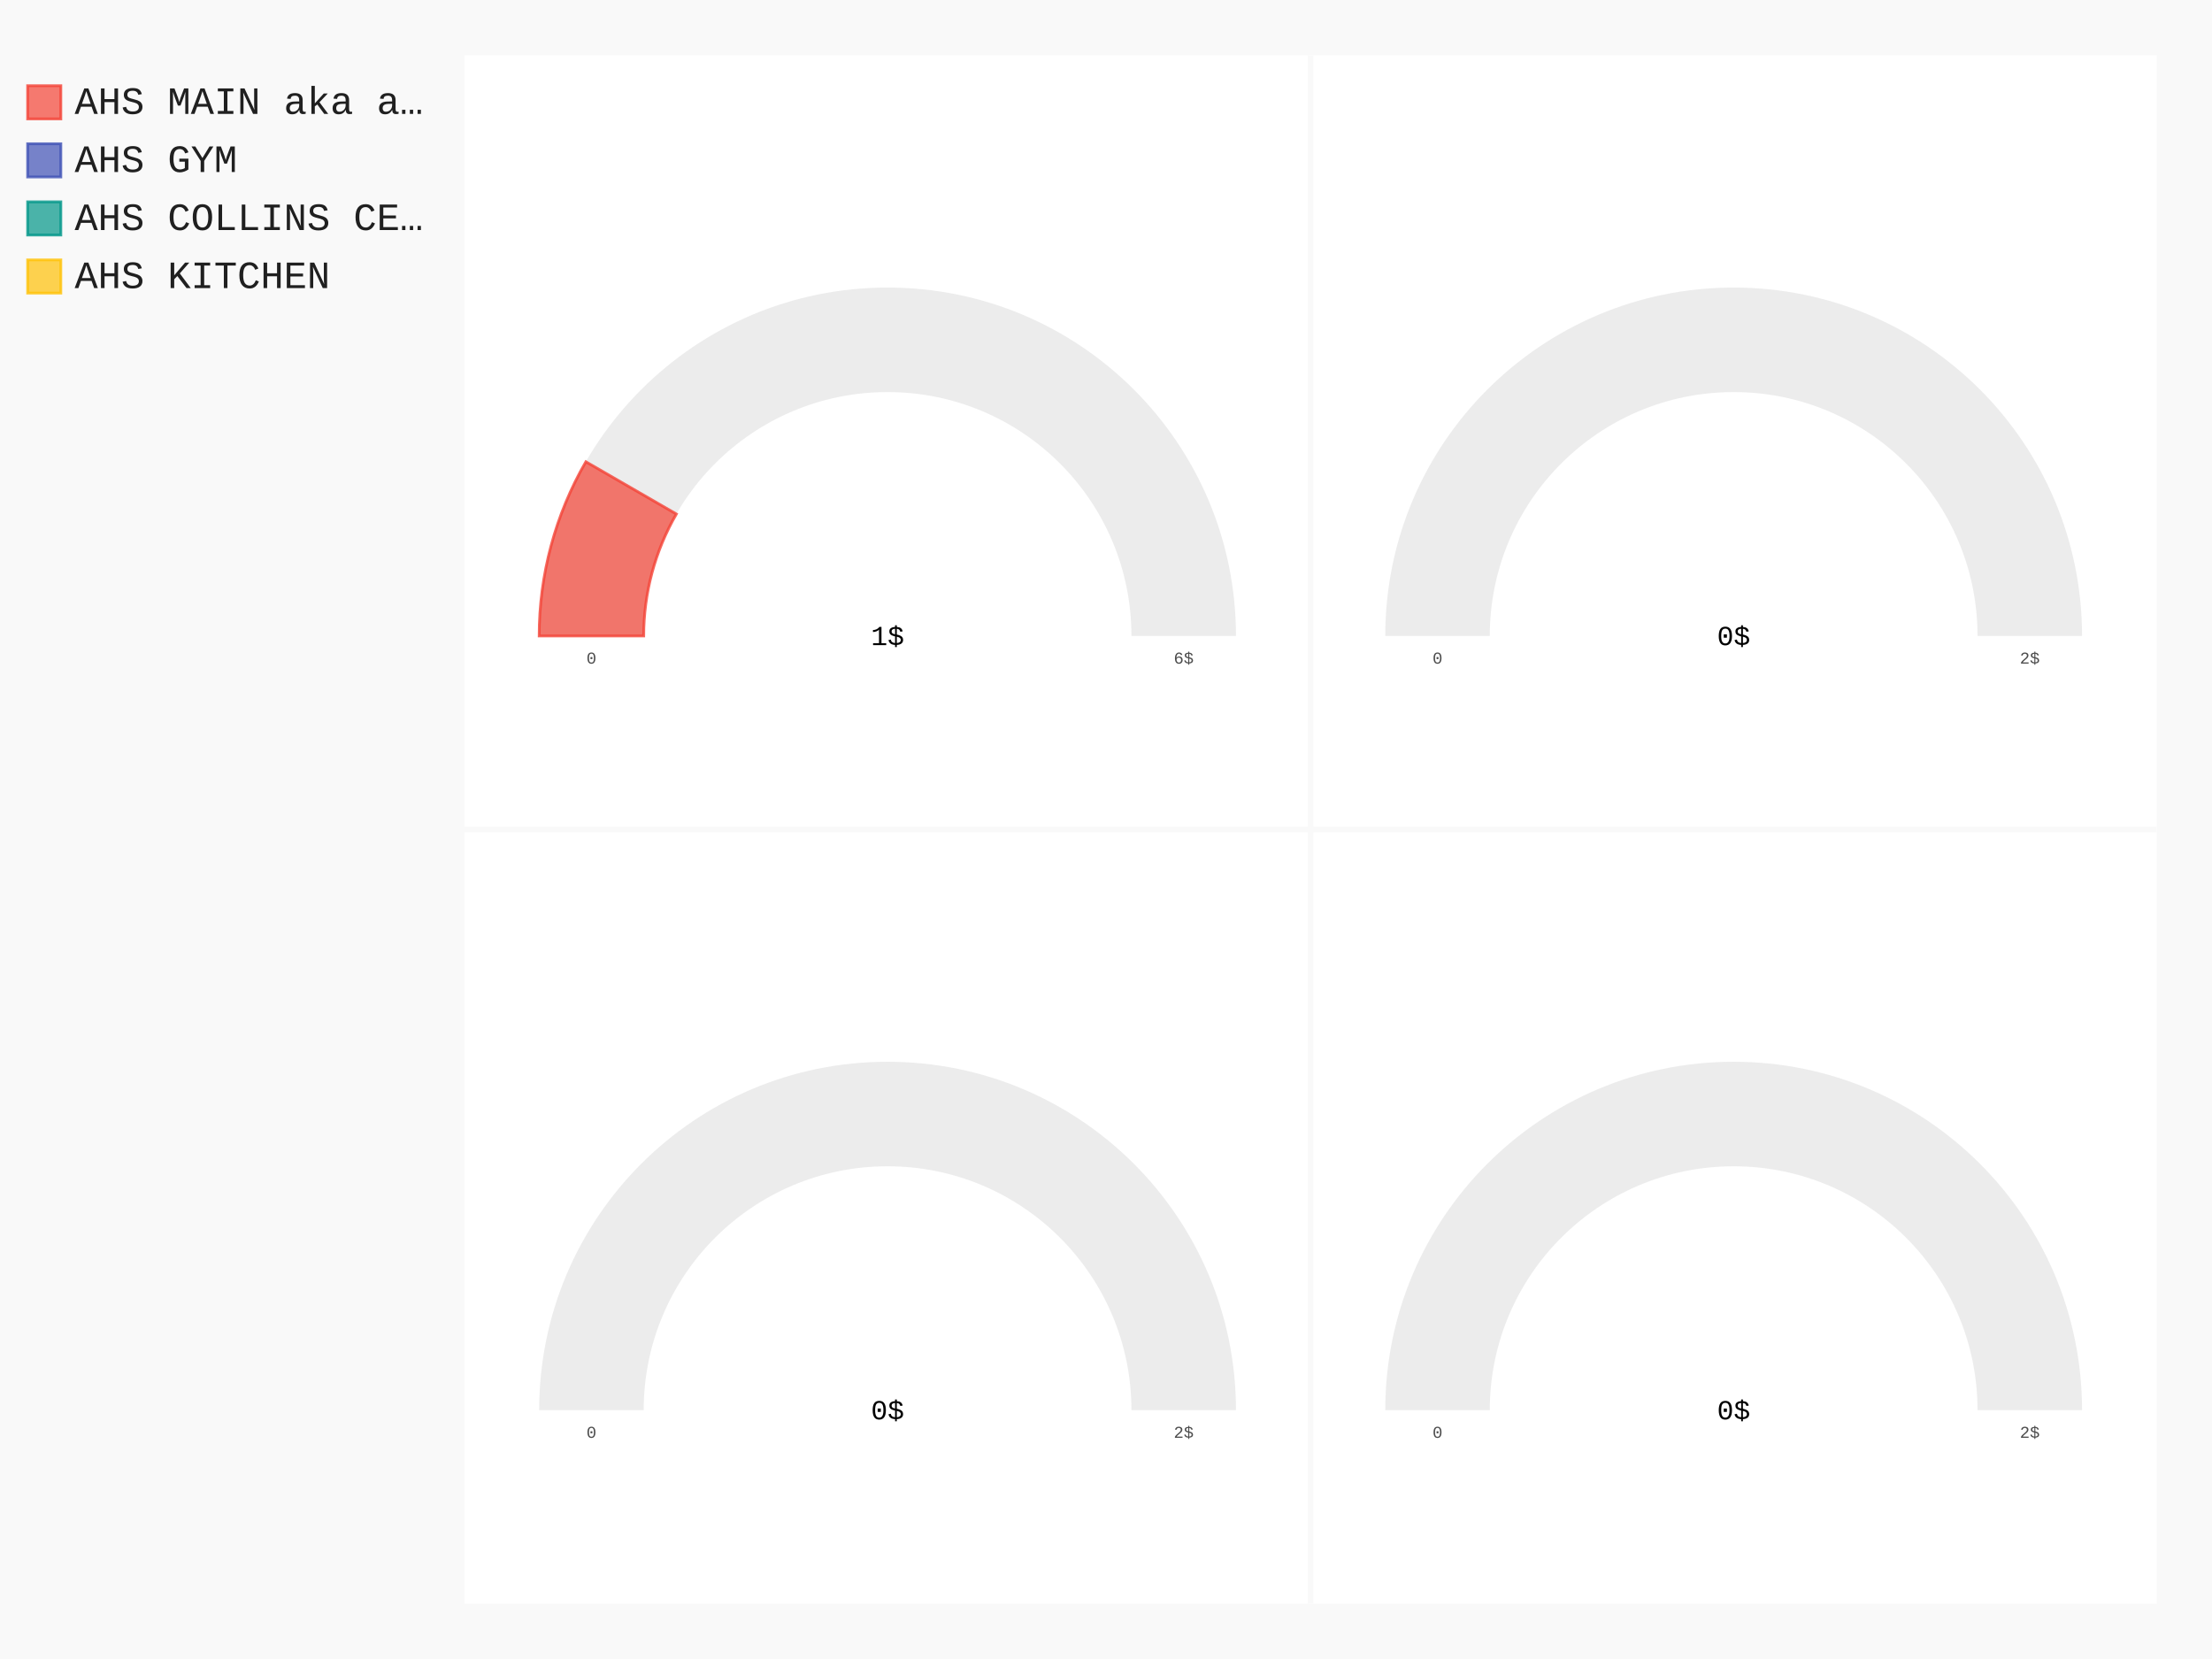
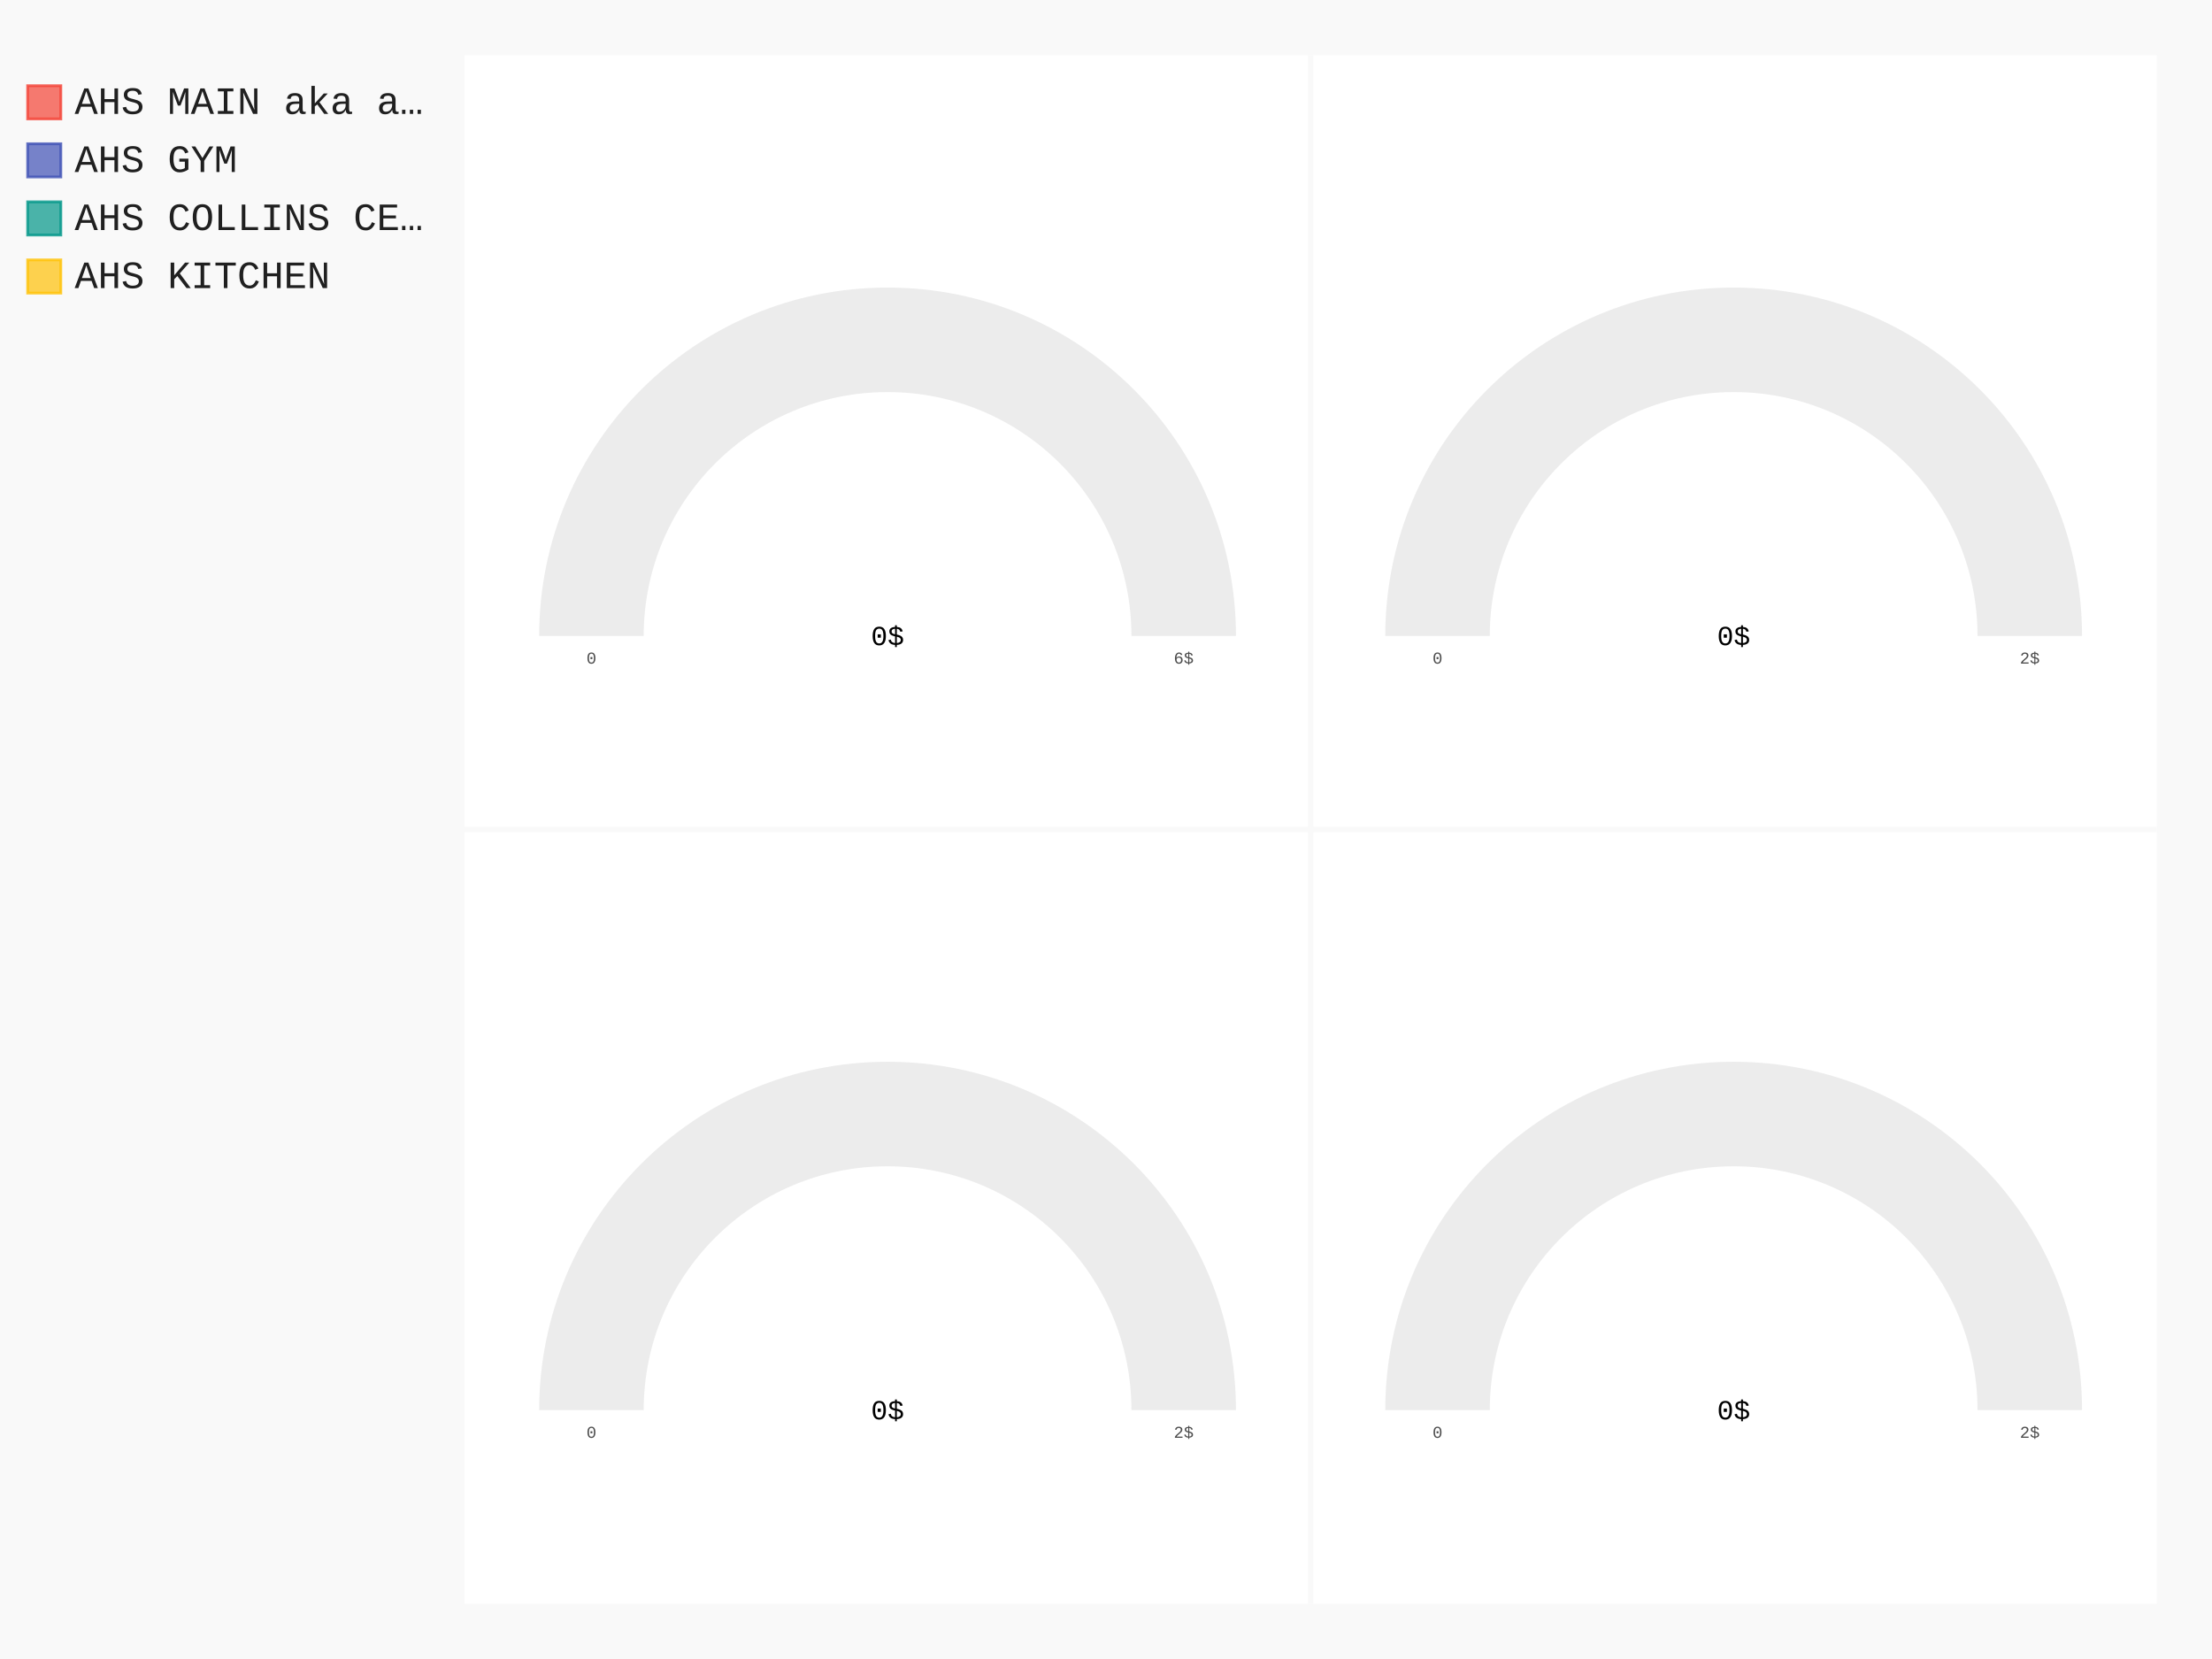
- <svg xmlns="http://www.w3.org/2000/svg" class="pygal-chart" id="chart-7969e630-240c-453a-b8df-257060c5b5cd" viewBox="0 0 800 600">
+ <svg xmlns="http://www.w3.org/2000/svg" class="pygal-chart" id="chart-b201e7db-5cad-4d5f-997f-73aa58286361" viewBox="0 0 800 600">
  <defs>
-     <style type="text/css">#chart-7969e630-240c-453a-b8df-257060c5b5cd{-webkit-user-select:none;-webkit-font-smoothing:antialiased;font-family:Consolas,"Liberation Mono",Menlo,Courier,monospace}#chart-7969e630-240c-453a-b8df-257060c5b5cd .title{font-family:Consolas,"Liberation Mono",Menlo,Courier,monospace;font-size:16px}#chart-7969e630-240c-453a-b8df-257060c5b5cd .legends .legend text{font-family:Consolas,"Liberation Mono",Menlo,Courier,monospace;font-size:14px}#chart-7969e630-240c-453a-b8df-257060c5b5cd .axis text{font-family:Consolas,"Liberation Mono",Menlo,Courier,monospace;font-size:10px}#chart-7969e630-240c-453a-b8df-257060c5b5cd .axis text.major{font-family:Consolas,"Liberation Mono",Menlo,Courier,monospace;font-size:10px}#chart-7969e630-240c-453a-b8df-257060c5b5cd .text-overlay text.value{font-family:Consolas,"Liberation Mono",Menlo,Courier,monospace;font-size:10px}#chart-7969e630-240c-453a-b8df-257060c5b5cd .text-overlay text.label{font-family:Consolas,"Liberation Mono",Menlo,Courier,monospace;font-size:10px}#chart-7969e630-240c-453a-b8df-257060c5b5cd .tooltip{font-family:Consolas,"Liberation Mono",Menlo,Courier,monospace;font-size:14px}#chart-7969e630-240c-453a-b8df-257060c5b5cd text.no_data{font-family:Consolas,"Liberation Mono",Menlo,Courier,monospace;font-size:64px}
- #chart-7969e630-240c-453a-b8df-257060c5b5cd{background-color:rgba(249,249,249,1)}#chart-7969e630-240c-453a-b8df-257060c5b5cd path,#chart-7969e630-240c-453a-b8df-257060c5b5cd line,#chart-7969e630-240c-453a-b8df-257060c5b5cd rect,#chart-7969e630-240c-453a-b8df-257060c5b5cd circle{-webkit-transition:150ms;-moz-transition:150ms;transition:150ms}#chart-7969e630-240c-453a-b8df-257060c5b5cd .graph &gt; .background{fill:rgba(249,249,249,1)}#chart-7969e630-240c-453a-b8df-257060c5b5cd .plot &gt; .background{fill:rgba(255,255,255,1)}#chart-7969e630-240c-453a-b8df-257060c5b5cd .graph{fill:rgba(0,0,0,.87)}#chart-7969e630-240c-453a-b8df-257060c5b5cd text.no_data{fill:rgba(0,0,0,1)}#chart-7969e630-240c-453a-b8df-257060c5b5cd .title{fill:rgba(0,0,0,1)}#chart-7969e630-240c-453a-b8df-257060c5b5cd .legends .legend text{fill:rgba(0,0,0,.87)}#chart-7969e630-240c-453a-b8df-257060c5b5cd .legends .legend:hover text{fill:rgba(0,0,0,1)}#chart-7969e630-240c-453a-b8df-257060c5b5cd .axis .line{stroke:rgba(0,0,0,1)}#chart-7969e630-240c-453a-b8df-257060c5b5cd .axis .guide.line{stroke:rgba(0,0,0,.54)}#chart-7969e630-240c-453a-b8df-257060c5b5cd .axis .major.line{stroke:rgba(0,0,0,.87)}#chart-7969e630-240c-453a-b8df-257060c5b5cd .axis text.major{fill:rgba(0,0,0,1)}#chart-7969e630-240c-453a-b8df-257060c5b5cd .axis.y .guides:hover .guide.line,#chart-7969e630-240c-453a-b8df-257060c5b5cd .line-graph .axis.x .guides:hover .guide.line,#chart-7969e630-240c-453a-b8df-257060c5b5cd .stackedline-graph .axis.x .guides:hover .guide.line,#chart-7969e630-240c-453a-b8df-257060c5b5cd .xy-graph .axis.x .guides:hover .guide.line{stroke:rgba(0,0,0,1)}#chart-7969e630-240c-453a-b8df-257060c5b5cd .axis .guides:hover text{fill:rgba(0,0,0,1)}#chart-7969e630-240c-453a-b8df-257060c5b5cd .reactive{fill-opacity:.7;stroke-opacity:.8}#chart-7969e630-240c-453a-b8df-257060c5b5cd .ci{stroke:rgba(0,0,0,.87)}#chart-7969e630-240c-453a-b8df-257060c5b5cd .reactive.active,#chart-7969e630-240c-453a-b8df-257060c5b5cd .active .reactive{fill-opacity:.8;stroke-opacity:.9;stroke-width:4}#chart-7969e630-240c-453a-b8df-257060c5b5cd .ci .reactive.active{stroke-width:1.5}#chart-7969e630-240c-453a-b8df-257060c5b5cd .series text{fill:rgba(0,0,0,1)}#chart-7969e630-240c-453a-b8df-257060c5b5cd .tooltip rect{fill:rgba(255,255,255,1);stroke:rgba(0,0,0,1);-webkit-transition:opacity 150ms;-moz-transition:opacity 150ms;transition:opacity 150ms}#chart-7969e630-240c-453a-b8df-257060c5b5cd .tooltip .label{fill:rgba(0,0,0,.87)}#chart-7969e630-240c-453a-b8df-257060c5b5cd .tooltip .label{fill:rgba(0,0,0,.87)}#chart-7969e630-240c-453a-b8df-257060c5b5cd .tooltip .legend{font-size:.8em;fill:rgba(0,0,0,.54)}#chart-7969e630-240c-453a-b8df-257060c5b5cd .tooltip .x_label{font-size:.6em;fill:rgba(0,0,0,1)}#chart-7969e630-240c-453a-b8df-257060c5b5cd .tooltip .xlink{font-size:.5em;text-decoration:underline}#chart-7969e630-240c-453a-b8df-257060c5b5cd .tooltip .value{font-size:1.5em}#chart-7969e630-240c-453a-b8df-257060c5b5cd .bound{font-size:.5em}#chart-7969e630-240c-453a-b8df-257060c5b5cd .max-value{font-size:.75em;fill:rgba(0,0,0,.54)}#chart-7969e630-240c-453a-b8df-257060c5b5cd .map-element{fill:rgba(255,255,255,1);stroke:rgba(0,0,0,.54) !important}#chart-7969e630-240c-453a-b8df-257060c5b5cd .map-element .reactive{fill-opacity:inherit;stroke-opacity:inherit}#chart-7969e630-240c-453a-b8df-257060c5b5cd .color-0,#chart-7969e630-240c-453a-b8df-257060c5b5cd .color-0 a:visited{stroke:#F44336;fill:#F44336}#chart-7969e630-240c-453a-b8df-257060c5b5cd .color-1,#chart-7969e630-240c-453a-b8df-257060c5b5cd .color-1 a:visited{stroke:#3F51B5;fill:#3F51B5}#chart-7969e630-240c-453a-b8df-257060c5b5cd .color-2,#chart-7969e630-240c-453a-b8df-257060c5b5cd .color-2 a:visited{stroke:#009688;fill:#009688}#chart-7969e630-240c-453a-b8df-257060c5b5cd .color-3,#chart-7969e630-240c-453a-b8df-257060c5b5cd .color-3 a:visited{stroke:#FFC107;fill:#FFC107}#chart-7969e630-240c-453a-b8df-257060c5b5cd .text-overlay .color-0 text{fill:black}#chart-7969e630-240c-453a-b8df-257060c5b5cd .text-overlay .color-1 text{fill:black}#chart-7969e630-240c-453a-b8df-257060c5b5cd .text-overlay .color-2 text{fill:black}#chart-7969e630-240c-453a-b8df-257060c5b5cd .text-overlay .color-3 text{fill:black}
- #chart-7969e630-240c-453a-b8df-257060c5b5cd text.no_data{text-anchor:middle}#chart-7969e630-240c-453a-b8df-257060c5b5cd .guide.line{fill:none}#chart-7969e630-240c-453a-b8df-257060c5b5cd .centered{text-anchor:middle}#chart-7969e630-240c-453a-b8df-257060c5b5cd .title{text-anchor:middle}#chart-7969e630-240c-453a-b8df-257060c5b5cd .legends .legend text{fill-opacity:1}#chart-7969e630-240c-453a-b8df-257060c5b5cd .axis.x text{text-anchor:middle}#chart-7969e630-240c-453a-b8df-257060c5b5cd .axis.x:not(.web) text[transform]{text-anchor:start}#chart-7969e630-240c-453a-b8df-257060c5b5cd .axis.x:not(.web) text[transform].backwards{text-anchor:end}#chart-7969e630-240c-453a-b8df-257060c5b5cd .axis.y text{text-anchor:end}#chart-7969e630-240c-453a-b8df-257060c5b5cd .axis.y text[transform].backwards{text-anchor:start}#chart-7969e630-240c-453a-b8df-257060c5b5cd .axis.y2 text{text-anchor:start}#chart-7969e630-240c-453a-b8df-257060c5b5cd .axis.y2 text[transform].backwards{text-anchor:end}#chart-7969e630-240c-453a-b8df-257060c5b5cd .axis .guide.line{stroke-dasharray:4,4}#chart-7969e630-240c-453a-b8df-257060c5b5cd .axis .major.guide.line{stroke-dasharray:6,6}#chart-7969e630-240c-453a-b8df-257060c5b5cd .horizontal .axis.y .guide.line,#chart-7969e630-240c-453a-b8df-257060c5b5cd .horizontal .axis.y2 .guide.line,#chart-7969e630-240c-453a-b8df-257060c5b5cd .vertical .axis.x .guide.line{opacity:0}#chart-7969e630-240c-453a-b8df-257060c5b5cd .horizontal .axis.always_show .guide.line,#chart-7969e630-240c-453a-b8df-257060c5b5cd .vertical .axis.always_show .guide.line{opacity:1 !important}#chart-7969e630-240c-453a-b8df-257060c5b5cd .axis.y .guides:hover .guide.line,#chart-7969e630-240c-453a-b8df-257060c5b5cd .axis.y2 .guides:hover .guide.line,#chart-7969e630-240c-453a-b8df-257060c5b5cd .axis.x .guides:hover .guide.line{opacity:1}#chart-7969e630-240c-453a-b8df-257060c5b5cd .axis .guides:hover text{opacity:1}#chart-7969e630-240c-453a-b8df-257060c5b5cd .nofill{fill:none}#chart-7969e630-240c-453a-b8df-257060c5b5cd .subtle-fill{fill-opacity:.2}#chart-7969e630-240c-453a-b8df-257060c5b5cd .dot{stroke-width:1px;fill-opacity:1}#chart-7969e630-240c-453a-b8df-257060c5b5cd .dot.active{stroke-width:5px}#chart-7969e630-240c-453a-b8df-257060c5b5cd .dot.negative{fill:transparent}#chart-7969e630-240c-453a-b8df-257060c5b5cd text,#chart-7969e630-240c-453a-b8df-257060c5b5cd tspan{stroke:none !important}#chart-7969e630-240c-453a-b8df-257060c5b5cd .series text.active{opacity:1}#chart-7969e630-240c-453a-b8df-257060c5b5cd .tooltip rect{fill-opacity:.95;stroke-width:.5}#chart-7969e630-240c-453a-b8df-257060c5b5cd .tooltip text{fill-opacity:1}#chart-7969e630-240c-453a-b8df-257060c5b5cd .showable{visibility:hidden}#chart-7969e630-240c-453a-b8df-257060c5b5cd .showable.shown{visibility:visible}#chart-7969e630-240c-453a-b8df-257060c5b5cd .gauge-background{fill:rgba(229,229,229,1);stroke:none}#chart-7969e630-240c-453a-b8df-257060c5b5cd .bg-lines{stroke:rgba(249,249,249,1);stroke-width:2px}</style>
+     <style type="text/css">#chart-b201e7db-5cad-4d5f-997f-73aa58286361{-webkit-user-select:none;-webkit-font-smoothing:antialiased;font-family:Consolas,"Liberation Mono",Menlo,Courier,monospace}#chart-b201e7db-5cad-4d5f-997f-73aa58286361 .title{font-family:Consolas,"Liberation Mono",Menlo,Courier,monospace;font-size:16px}#chart-b201e7db-5cad-4d5f-997f-73aa58286361 .legends .legend text{font-family:Consolas,"Liberation Mono",Menlo,Courier,monospace;font-size:14px}#chart-b201e7db-5cad-4d5f-997f-73aa58286361 .axis text{font-family:Consolas,"Liberation Mono",Menlo,Courier,monospace;font-size:10px}#chart-b201e7db-5cad-4d5f-997f-73aa58286361 .axis text.major{font-family:Consolas,"Liberation Mono",Menlo,Courier,monospace;font-size:10px}#chart-b201e7db-5cad-4d5f-997f-73aa58286361 .text-overlay text.value{font-family:Consolas,"Liberation Mono",Menlo,Courier,monospace;font-size:10px}#chart-b201e7db-5cad-4d5f-997f-73aa58286361 .text-overlay text.label{font-family:Consolas,"Liberation Mono",Menlo,Courier,monospace;font-size:10px}#chart-b201e7db-5cad-4d5f-997f-73aa58286361 .tooltip{font-family:Consolas,"Liberation Mono",Menlo,Courier,monospace;font-size:14px}#chart-b201e7db-5cad-4d5f-997f-73aa58286361 text.no_data{font-family:Consolas,"Liberation Mono",Menlo,Courier,monospace;font-size:64px}
+ #chart-b201e7db-5cad-4d5f-997f-73aa58286361{background-color:rgba(249,249,249,1)}#chart-b201e7db-5cad-4d5f-997f-73aa58286361 path,#chart-b201e7db-5cad-4d5f-997f-73aa58286361 line,#chart-b201e7db-5cad-4d5f-997f-73aa58286361 rect,#chart-b201e7db-5cad-4d5f-997f-73aa58286361 circle{-webkit-transition:150ms;-moz-transition:150ms;transition:150ms}#chart-b201e7db-5cad-4d5f-997f-73aa58286361 .graph &gt; .background{fill:rgba(249,249,249,1)}#chart-b201e7db-5cad-4d5f-997f-73aa58286361 .plot &gt; .background{fill:rgba(255,255,255,1)}#chart-b201e7db-5cad-4d5f-997f-73aa58286361 .graph{fill:rgba(0,0,0,.87)}#chart-b201e7db-5cad-4d5f-997f-73aa58286361 text.no_data{fill:rgba(0,0,0,1)}#chart-b201e7db-5cad-4d5f-997f-73aa58286361 .title{fill:rgba(0,0,0,1)}#chart-b201e7db-5cad-4d5f-997f-73aa58286361 .legends .legend text{fill:rgba(0,0,0,.87)}#chart-b201e7db-5cad-4d5f-997f-73aa58286361 .legends .legend:hover text{fill:rgba(0,0,0,1)}#chart-b201e7db-5cad-4d5f-997f-73aa58286361 .axis .line{stroke:rgba(0,0,0,1)}#chart-b201e7db-5cad-4d5f-997f-73aa58286361 .axis .guide.line{stroke:rgba(0,0,0,.54)}#chart-b201e7db-5cad-4d5f-997f-73aa58286361 .axis .major.line{stroke:rgba(0,0,0,.87)}#chart-b201e7db-5cad-4d5f-997f-73aa58286361 .axis text.major{fill:rgba(0,0,0,1)}#chart-b201e7db-5cad-4d5f-997f-73aa58286361 .axis.y .guides:hover .guide.line,#chart-b201e7db-5cad-4d5f-997f-73aa58286361 .line-graph .axis.x .guides:hover .guide.line,#chart-b201e7db-5cad-4d5f-997f-73aa58286361 .stackedline-graph .axis.x .guides:hover .guide.line,#chart-b201e7db-5cad-4d5f-997f-73aa58286361 .xy-graph .axis.x .guides:hover .guide.line{stroke:rgba(0,0,0,1)}#chart-b201e7db-5cad-4d5f-997f-73aa58286361 .axis .guides:hover text{fill:rgba(0,0,0,1)}#chart-b201e7db-5cad-4d5f-997f-73aa58286361 .reactive{fill-opacity:.7;stroke-opacity:.8}#chart-b201e7db-5cad-4d5f-997f-73aa58286361 .ci{stroke:rgba(0,0,0,.87)}#chart-b201e7db-5cad-4d5f-997f-73aa58286361 .reactive.active,#chart-b201e7db-5cad-4d5f-997f-73aa58286361 .active .reactive{fill-opacity:.8;stroke-opacity:.9;stroke-width:4}#chart-b201e7db-5cad-4d5f-997f-73aa58286361 .ci .reactive.active{stroke-width:1.5}#chart-b201e7db-5cad-4d5f-997f-73aa58286361 .series text{fill:rgba(0,0,0,1)}#chart-b201e7db-5cad-4d5f-997f-73aa58286361 .tooltip rect{fill:rgba(255,255,255,1);stroke:rgba(0,0,0,1);-webkit-transition:opacity 150ms;-moz-transition:opacity 150ms;transition:opacity 150ms}#chart-b201e7db-5cad-4d5f-997f-73aa58286361 .tooltip .label{fill:rgba(0,0,0,.87)}#chart-b201e7db-5cad-4d5f-997f-73aa58286361 .tooltip .label{fill:rgba(0,0,0,.87)}#chart-b201e7db-5cad-4d5f-997f-73aa58286361 .tooltip .legend{font-size:.8em;fill:rgba(0,0,0,.54)}#chart-b201e7db-5cad-4d5f-997f-73aa58286361 .tooltip .x_label{font-size:.6em;fill:rgba(0,0,0,1)}#chart-b201e7db-5cad-4d5f-997f-73aa58286361 .tooltip .xlink{font-size:.5em;text-decoration:underline}#chart-b201e7db-5cad-4d5f-997f-73aa58286361 .tooltip .value{font-size:1.5em}#chart-b201e7db-5cad-4d5f-997f-73aa58286361 .bound{font-size:.5em}#chart-b201e7db-5cad-4d5f-997f-73aa58286361 .max-value{font-size:.75em;fill:rgba(0,0,0,.54)}#chart-b201e7db-5cad-4d5f-997f-73aa58286361 .map-element{fill:rgba(255,255,255,1);stroke:rgba(0,0,0,.54) !important}#chart-b201e7db-5cad-4d5f-997f-73aa58286361 .map-element .reactive{fill-opacity:inherit;stroke-opacity:inherit}#chart-b201e7db-5cad-4d5f-997f-73aa58286361 .color-0,#chart-b201e7db-5cad-4d5f-997f-73aa58286361 .color-0 a:visited{stroke:#F44336;fill:#F44336}#chart-b201e7db-5cad-4d5f-997f-73aa58286361 .color-1,#chart-b201e7db-5cad-4d5f-997f-73aa58286361 .color-1 a:visited{stroke:#3F51B5;fill:#3F51B5}#chart-b201e7db-5cad-4d5f-997f-73aa58286361 .color-2,#chart-b201e7db-5cad-4d5f-997f-73aa58286361 .color-2 a:visited{stroke:#009688;fill:#009688}#chart-b201e7db-5cad-4d5f-997f-73aa58286361 .color-3,#chart-b201e7db-5cad-4d5f-997f-73aa58286361 .color-3 a:visited{stroke:#FFC107;fill:#FFC107}#chart-b201e7db-5cad-4d5f-997f-73aa58286361 .text-overlay .color-0 text{fill:black}#chart-b201e7db-5cad-4d5f-997f-73aa58286361 .text-overlay .color-1 text{fill:black}#chart-b201e7db-5cad-4d5f-997f-73aa58286361 .text-overlay .color-2 text{fill:black}#chart-b201e7db-5cad-4d5f-997f-73aa58286361 .text-overlay .color-3 text{fill:black}
+ #chart-b201e7db-5cad-4d5f-997f-73aa58286361 text.no_data{text-anchor:middle}#chart-b201e7db-5cad-4d5f-997f-73aa58286361 .guide.line{fill:none}#chart-b201e7db-5cad-4d5f-997f-73aa58286361 .centered{text-anchor:middle}#chart-b201e7db-5cad-4d5f-997f-73aa58286361 .title{text-anchor:middle}#chart-b201e7db-5cad-4d5f-997f-73aa58286361 .legends .legend text{fill-opacity:1}#chart-b201e7db-5cad-4d5f-997f-73aa58286361 .axis.x text{text-anchor:middle}#chart-b201e7db-5cad-4d5f-997f-73aa58286361 .axis.x:not(.web) text[transform]{text-anchor:start}#chart-b201e7db-5cad-4d5f-997f-73aa58286361 .axis.x:not(.web) text[transform].backwards{text-anchor:end}#chart-b201e7db-5cad-4d5f-997f-73aa58286361 .axis.y text{text-anchor:end}#chart-b201e7db-5cad-4d5f-997f-73aa58286361 .axis.y text[transform].backwards{text-anchor:start}#chart-b201e7db-5cad-4d5f-997f-73aa58286361 .axis.y2 text{text-anchor:start}#chart-b201e7db-5cad-4d5f-997f-73aa58286361 .axis.y2 text[transform].backwards{text-anchor:end}#chart-b201e7db-5cad-4d5f-997f-73aa58286361 .axis .guide.line{stroke-dasharray:4,4}#chart-b201e7db-5cad-4d5f-997f-73aa58286361 .axis .major.guide.line{stroke-dasharray:6,6}#chart-b201e7db-5cad-4d5f-997f-73aa58286361 .horizontal .axis.y .guide.line,#chart-b201e7db-5cad-4d5f-997f-73aa58286361 .horizontal .axis.y2 .guide.line,#chart-b201e7db-5cad-4d5f-997f-73aa58286361 .vertical .axis.x .guide.line{opacity:0}#chart-b201e7db-5cad-4d5f-997f-73aa58286361 .horizontal .axis.always_show .guide.line,#chart-b201e7db-5cad-4d5f-997f-73aa58286361 .vertical .axis.always_show .guide.line{opacity:1 !important}#chart-b201e7db-5cad-4d5f-997f-73aa58286361 .axis.y .guides:hover .guide.line,#chart-b201e7db-5cad-4d5f-997f-73aa58286361 .axis.y2 .guides:hover .guide.line,#chart-b201e7db-5cad-4d5f-997f-73aa58286361 .axis.x .guides:hover .guide.line{opacity:1}#chart-b201e7db-5cad-4d5f-997f-73aa58286361 .axis .guides:hover text{opacity:1}#chart-b201e7db-5cad-4d5f-997f-73aa58286361 .nofill{fill:none}#chart-b201e7db-5cad-4d5f-997f-73aa58286361 .subtle-fill{fill-opacity:.2}#chart-b201e7db-5cad-4d5f-997f-73aa58286361 .dot{stroke-width:1px;fill-opacity:1}#chart-b201e7db-5cad-4d5f-997f-73aa58286361 .dot.active{stroke-width:5px}#chart-b201e7db-5cad-4d5f-997f-73aa58286361 .dot.negative{fill:transparent}#chart-b201e7db-5cad-4d5f-997f-73aa58286361 text,#chart-b201e7db-5cad-4d5f-997f-73aa58286361 tspan{stroke:none !important}#chart-b201e7db-5cad-4d5f-997f-73aa58286361 .series text.active{opacity:1}#chart-b201e7db-5cad-4d5f-997f-73aa58286361 .tooltip rect{fill-opacity:.95;stroke-width:.5}#chart-b201e7db-5cad-4d5f-997f-73aa58286361 .tooltip text{fill-opacity:1}#chart-b201e7db-5cad-4d5f-997f-73aa58286361 .showable{visibility:hidden}#chart-b201e7db-5cad-4d5f-997f-73aa58286361 .showable.shown{visibility:visible}#chart-b201e7db-5cad-4d5f-997f-73aa58286361 .gauge-background{fill:rgba(229,229,229,1);stroke:none}#chart-b201e7db-5cad-4d5f-997f-73aa58286361 .bg-lines{stroke:rgba(249,249,249,1);stroke-width:2px}</style>
  </defs>
  <g class="graph solidgauge-graph vertical">
    <rect class="background" height="600" width="800" x="0" y="0" />
    <g class="plot" transform="translate(168, 20)">
      <rect class="background" height="560" width="612.0" x="0" y="0" />
      <path class="bg-lines" d="M306.0 0 L306.0 560" />
      <path class="bg-lines" d="M0 280.0 L612.0 280.0" />
      <g class="series serie-0 color-0">
        <path class="gauge-background reactive" d="M27 210 A126 126 0 1 1 279 210 L241.2 210 A88.2 88.2 0 1 0 64.8 210 z" />
        <text class="y-0 bound reactive" text-anchor="middle" x="45.9" y="220">0</text>
        <text class="y-1 bound reactive" text-anchor="middle" x="260.1" y="220.0">6$</text>
-         <g class="gauge">
-           <path class="slice reactive tooltip-trigger" d="M27 210 A126 126 0 0 1 43.881 147 L76.617 165.9 A88.2 88.2 0 0 0 64.8 210 z" />
-         </g>
+         <g class="gauge" />
      </g>
      <g class="series serie-1 color-1">
        <path class="gauge-background reactive" d="M333 210 A126 126 0 1 1 585 210 L547.2 210 A88.2 88.2 0 1 0 370.8 210 z" />
        <text class="y-0 bound reactive" text-anchor="middle" x="351.9" y="220">0</text>
        <text class="y-1 bound reactive" text-anchor="middle" x="566.1" y="220.0">2$</text>
        <g class="gauge" />
      </g>
      <g class="series serie-2 color-2">
        <path class="gauge-background reactive" d="M27 490 A126 126 0 1 1 279 490 L241.2 490 A88.2 88.2 0 1 0 64.8 490 z" />
        <text class="y-0 bound reactive" text-anchor="middle" x="45.9" y="500.0">0</text>
        <text class="y-1 bound reactive" text-anchor="middle" x="260.1" y="500.0">2$</text>
        <g class="gauge" />
      </g>
      <g class="series serie-3 color-3">
        <path class="gauge-background reactive" d="M333 490 A126 126 0 1 1 585 490 L547.2 490 A88.2 88.2 0 1 0 370.8 490 z" />
        <text class="y-0 bound reactive" text-anchor="middle" x="351.9" y="500.0">0</text>
        <text class="y-1 bound reactive" text-anchor="middle" x="566.1" y="500.0">2$</text>
        <g class="gauge" />
      </g>
    </g>
    <g class="titles" />
    <g class="plot overlay" transform="translate(168, 20)">
      <g class="series serie-0 color-0" />
      <g class="series serie-1 color-1" />
      <g class="series serie-2 color-2" />
      <g class="series serie-3 color-3" />
    </g>
    <g class="plot text-overlay" transform="translate(168, 20)">
      <g class="series serie-0 color-0">
-         <text class="value gauge-sum" text-anchor="middle" x="153.0" y="213.333">1$</text>
+         <text class="value gauge-sum" text-anchor="middle" x="153.0" y="213.333">0$</text>
      </g>
      <g class="series serie-1 color-1">
        <text class="value gauge-sum" text-anchor="middle" x="459.0" y="213.333">0$</text>
      </g>
      <g class="series serie-2 color-2">
        <text class="value gauge-sum" text-anchor="middle" x="153.0" y="493.333">0$</text>
      </g>
      <g class="series serie-3 color-3">
        <text class="value gauge-sum" text-anchor="middle" x="459.0" y="493.333">0$</text>
      </g>
    </g>
    <g class="plot tooltip-overlay" transform="translate(168, 20)">
      <g class="tooltip" style="opacity: 0" transform="translate(0 0)">
        <rect class="tooltip-box" height="0" rx="0" ry="0" width="0" />
        <g class="text" />
      </g>
    </g>
    <g class="legends" transform="translate(10, 30)">
      <g class="legend reactive activate-serie" id="activate-serie-0">
        <rect class="color-0 reactive" height="12" width="12" x="0.0" y="1.0" />
        <text x="17.0" y="11.2">AHS MAIN aka a…</text>
      </g>
      <g class="legend reactive activate-serie" id="activate-serie-1">
        <rect class="color-1 reactive" height="12" width="12" x="0.0" y="22.0" />
        <text x="17.0" y="32.2">AHS GYM</text>
      </g>
      <g class="legend reactive activate-serie" id="activate-serie-2">
        <rect class="color-2 reactive" height="12" width="12" x="0.0" y="43.0" />
        <text x="17.0" y="53.2">AHS COLLINS CE…</text>
      </g>
      <g class="legend reactive activate-serie" id="activate-serie-3">
        <rect class="color-3 reactive" height="12" width="12" x="0.0" y="64.0" />
        <text x="17.0" y="74.2">AHS KITCHEN</text>
      </g>
    </g>
    <g class="legends" transform="translate(790, 30)" />
  </g>
</svg>
